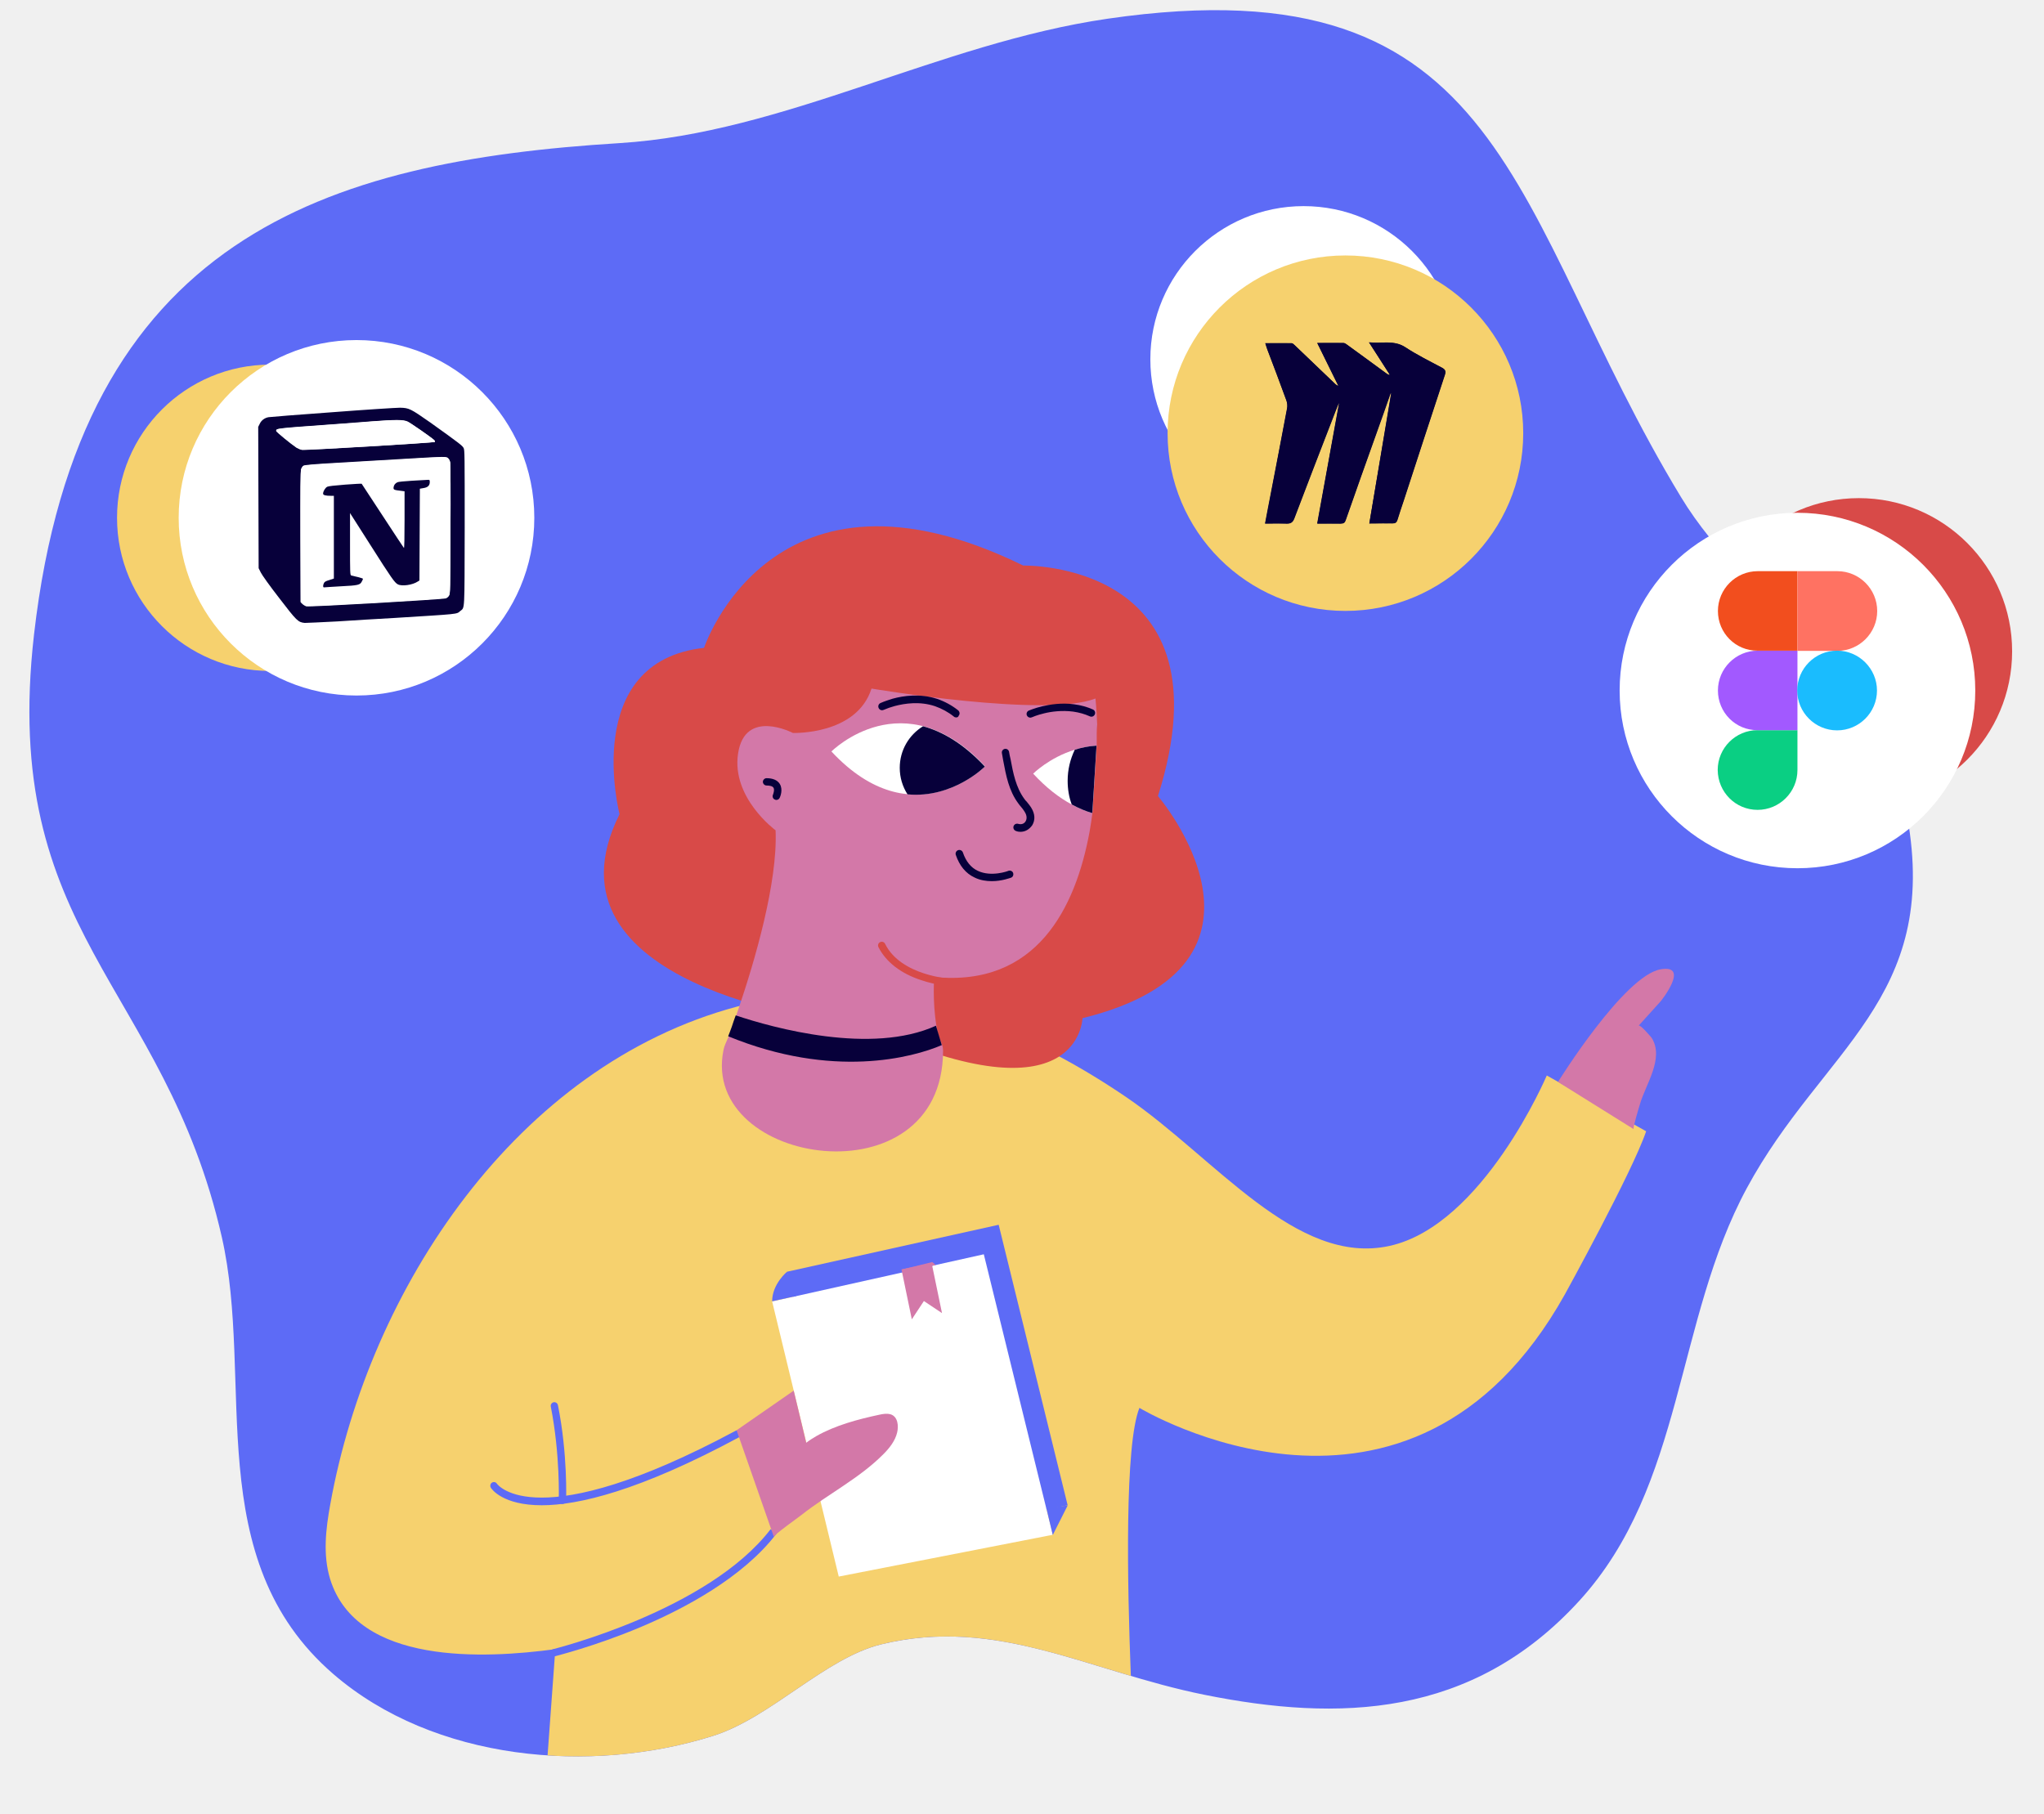
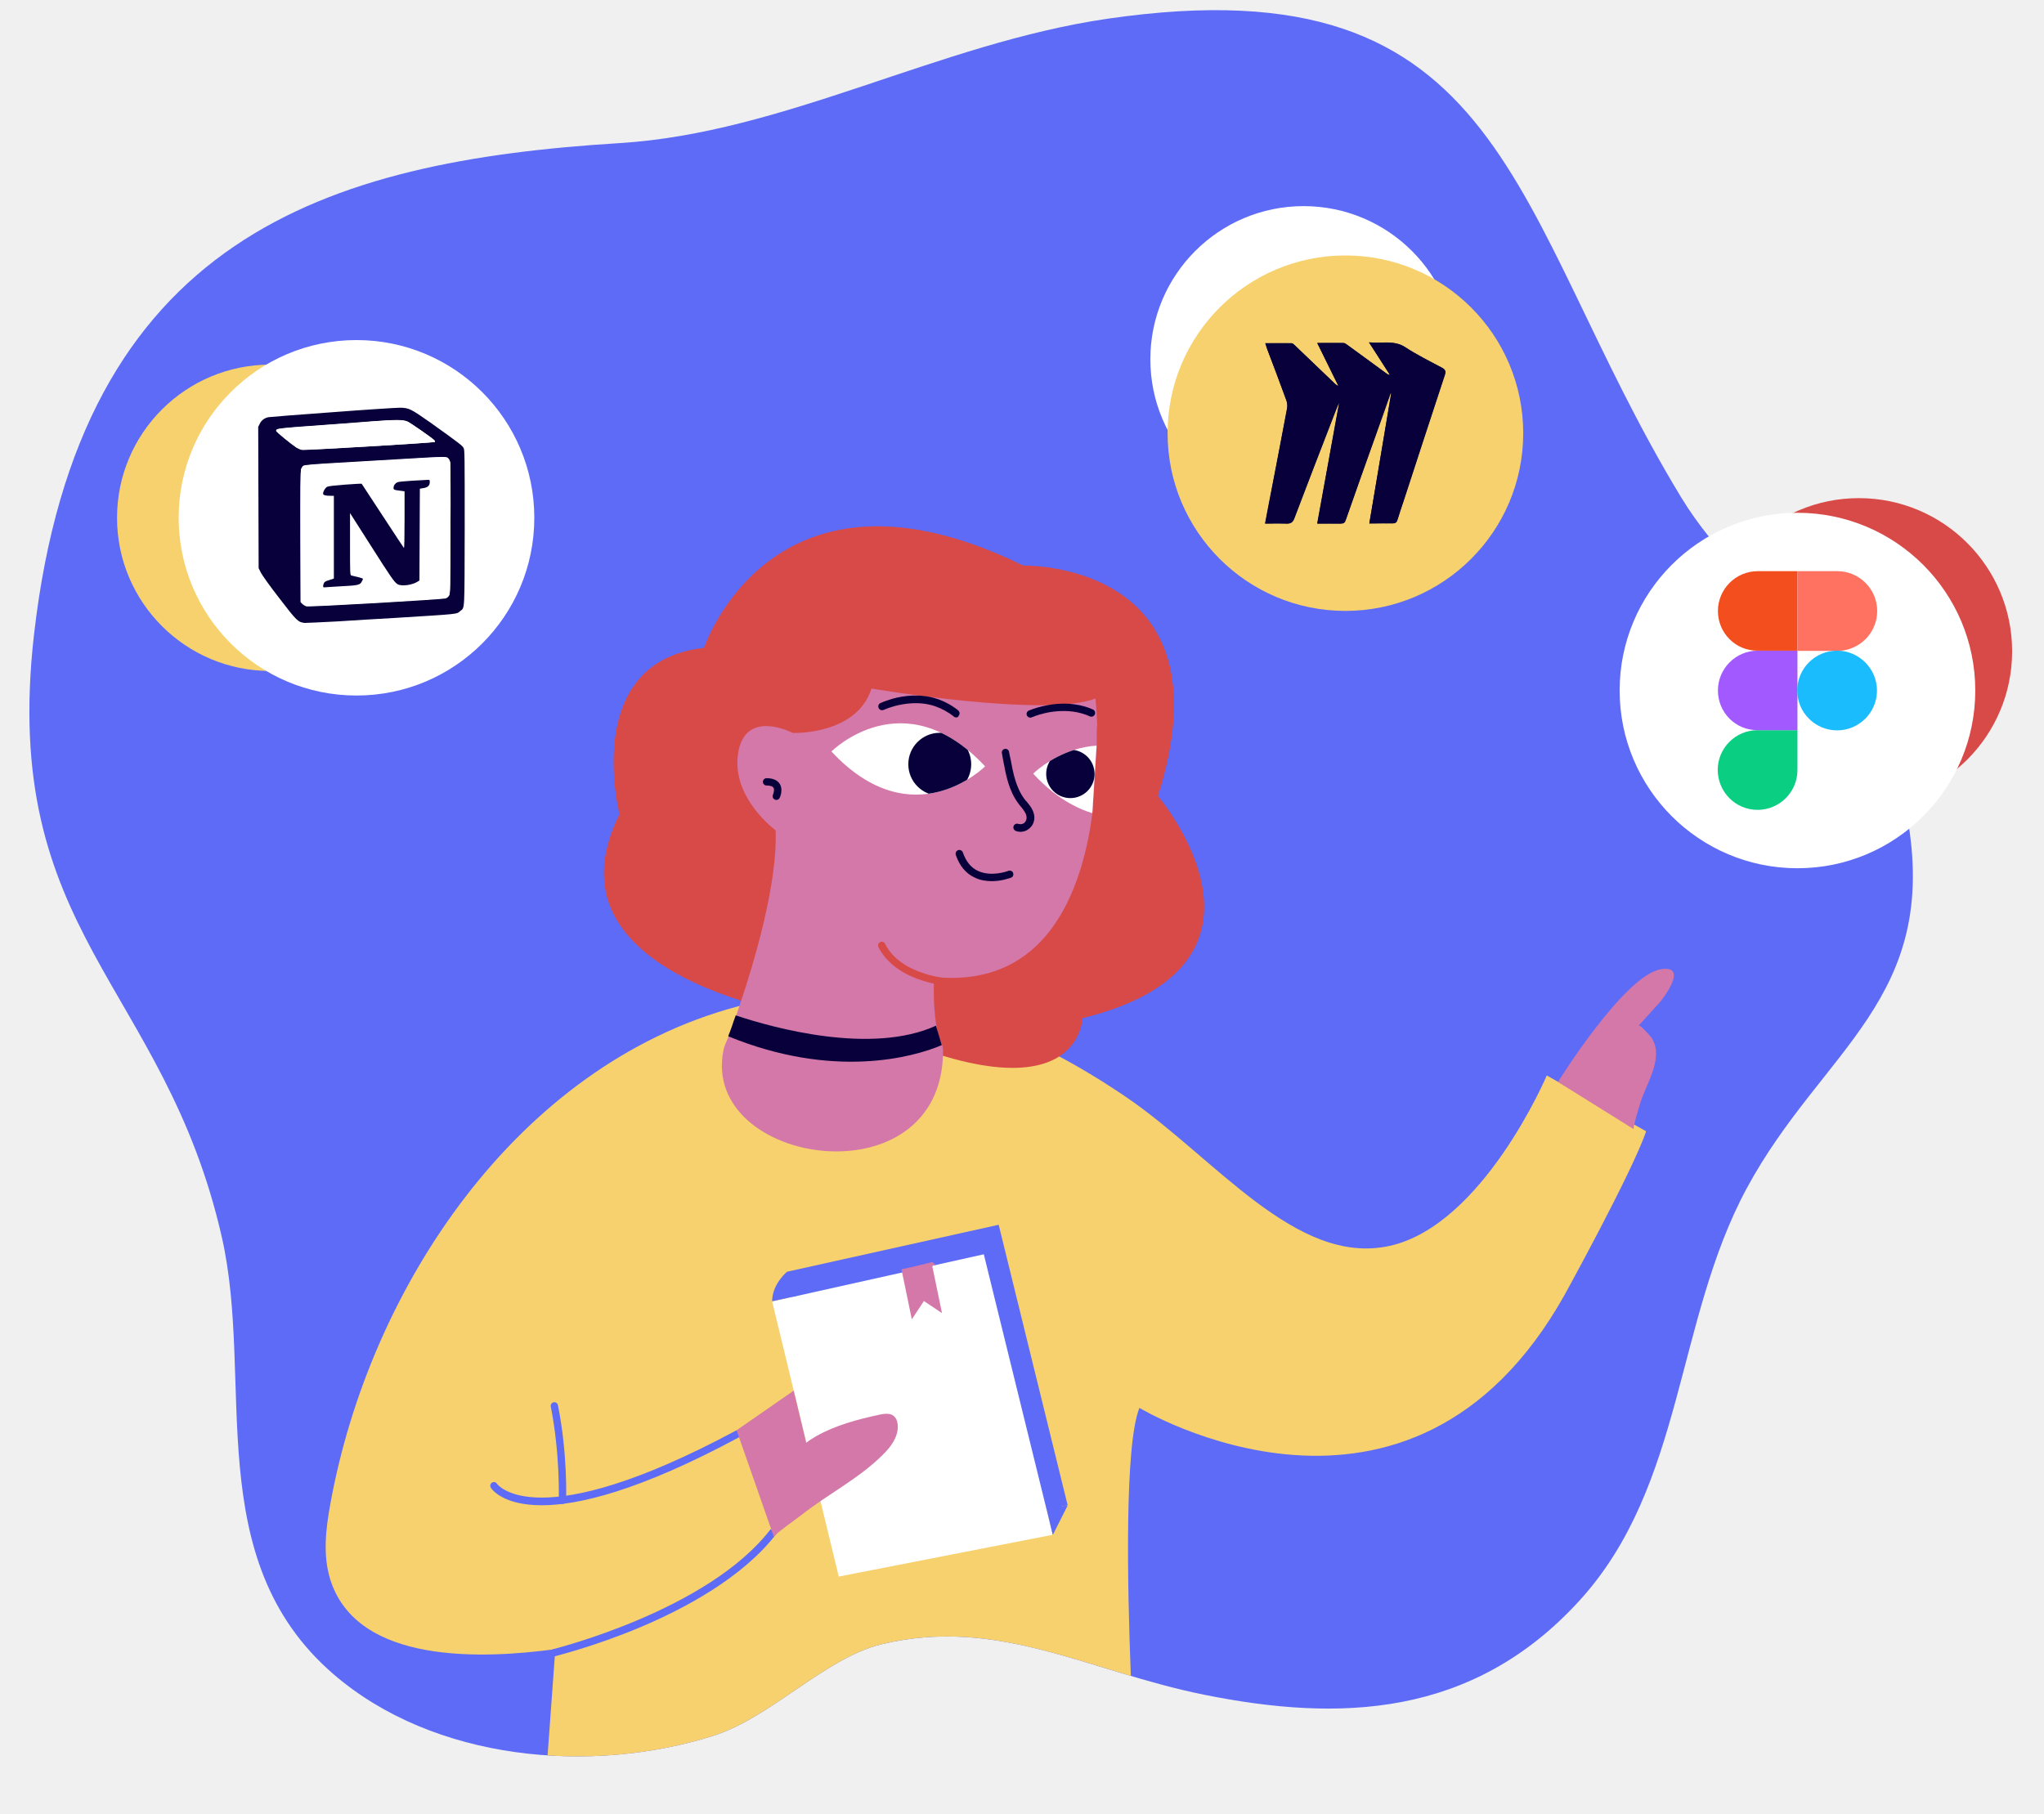
<svg xmlns="http://www.w3.org/2000/svg" width="818" height="726" viewBox="-10 0 840 750" fill="none">
  <g>
-     <path d="M1.55 262.312C-12.607 386.167 55.393 406.853 79.189 511.538C92.758 571.184 70.06 644.506 125.327 692.223C166.901 728.103 231.637 733.796 282.447 717.705C306.182 710.186 328.632 685.508 351.933 679.876C400.021 668.272 437.417 691.093 485.396 700.763C540.709 711.888 596.069 710.526 640.474 661.82C683.796 614.32 680.006 546.165 709.681 491.239C740.75 433.744 789.673 413.228 775.933 337.414C764.995 277.119 710.408 251.682 682.466 205.575C611.015 87.739 611.882 -16.544 445.339 7.748C375.667 17.913 311.705 54.984 243.581 59.177C122.449 66.681 20.333 97.997 1.55 262.312Z" fill="#5D6BF6" />
+     <path id="blob" d="M1.55 262.312C-12.607 386.167 55.393 406.853 79.189 511.538C92.758 571.184 70.06 644.506 125.327 692.223C166.901 728.103 231.637 733.796 282.447 717.705C306.182 710.186 328.632 685.508 351.933 679.876C400.021 668.272 437.417 691.093 485.396 700.763C540.709 711.888 596.069 710.526 640.474 661.82C683.796 614.32 680.006 546.165 709.681 491.239C740.75 433.744 789.673 413.228 775.933 337.414C764.995 277.119 710.408 251.682 682.466 205.575C611.015 87.739 611.882 -16.544 445.339 7.748C375.667 17.913 311.705 54.984 243.581 59.177C122.449 66.681 20.333 97.997 1.55 262.312Z" fill="#5D6BF6" />
    <path d="M292.272 416.188C357.32 398.818 416.844 428.925 453.289 453.777C489.823 478.719 523.327 523.702 562 515.15C600.66 506.602 626.941 444.734 626.959 444.692L668.038 467.762C662.338 484.588 634.475 535.137 634.444 535.192C570.497 649.687 458.658 582.203 458.546 582.136C452.42 597.447 453.492 654.653 455.001 692.966C420.422 682.708 389.427 670.828 351.933 679.876C328.632 685.508 306.182 710.186 282.447 717.705C261.124 724.458 237.348 727.373 213.86 725.831L217.065 681.9C188.015 685.82 134.996 688.67 123.946 652.861C120.917 642.885 122.165 632.196 124.036 621.952C140.076 532.877 201.025 440.594 292.272 416.188Z" fill="#F6D16E" />
    <path d="M631.594 447.364C631.594 447.364 658.95 403.272 674.098 400.778C686.306 398.729 674.098 413.961 674.098 413.961L664.92 424.116C665.544 423.403 670.088 428.837 670.355 429.193C675.613 437.655 667.771 448.433 665.454 456.628C665.187 457.519 662.425 466.516 662.87 466.872C662.87 466.872 631.594 447.364 631.594 447.364Z" fill="#D378A8" />
    <path d="M347.429 425.095C347.429 425.095 337.805 428.391 331.122 422.067C331.122 422.067 207.975 407.815 243.618 336.643C243.618 336.643 227.312 273.577 278.548 267.877C278.548 267.877 306.706 182.987 410.517 233.85C410.517 233.85 497.04 231.801 466.209 329.161C466.209 329.161 525.555 398.64 435.021 420.998C434.932 420.998 434.309 464.378 347.429 425.095Z" fill="#D84A48" />
    <path d="M440.903 307.782V308.317L439.21 335.396C439.21 335.663 439.12 335.93 439.12 336.197C438.764 338.691 438.408 341.275 437.962 343.769C432.17 375.391 416.042 408.171 373.715 403.984C373.715 403.984 372.913 413.693 374.607 424.115C374.785 425.184 374.963 426.164 375.23 427.233C375.587 428.925 376.478 430.529 377.012 432.221C377.28 432.934 377.369 433.735 377.369 434.537C377.191 497.335 276.945 482.103 286.568 434.27C286.925 432.399 287.548 431.33 288.707 428.569C289.152 427.5 289.598 426.253 290.222 424.56C290.756 423.135 291.291 421.621 291.826 419.929C292.182 419.038 292.449 418.058 292.806 417.078C299.489 397.392 309.023 365.058 308.132 343.323C308.132 343.323 289.776 329.873 292.627 311.523C295.479 292.728 315.261 303.061 315.261 303.061C315.261 303.061 341.637 304.041 347.785 284.712C347.785 284.712 420.051 296.915 440.368 288.809C440.368 288.809 440.813 292.907 441.081 299.498C440.813 301.903 440.903 304.665 440.903 307.782Z" fill="#D378A8" />
    <path d="M331.211 310.722C364.894 346.887 394.745 316.868 394.745 316.868C361.062 280.793 331.211 310.722 331.211 310.722Z" fill="white" />
-     <path id="pupil-left" d="M394.657 316.957C385.657 307.337 377.013 302.438 369.083 300.3C363.291 303.863 359.459 310.187 359.459 317.491C359.459 321.5 360.617 325.241 362.667 328.448C381.469 330.229 394.657 316.957 394.657 316.957Z" fill="#07003A" />
+     <g clip-path="url(#clip-eye-left)">
+       <g id="pupil-left">
+         <circle cx="376" cy="316" r="13" fill="#07003A" />
+       </g>
+     </g>
    <path d="M440.814 308.317L439.121 335.396C439.121 335.663 439.031 335.93 439.031 336.197C436.269 335.396 433.507 334.238 430.566 332.634C425.398 329.873 420.052 325.775 414.616 319.896C414.616 319.896 421.299 313.216 431.814 310.009C434.576 309.118 437.606 308.495 440.814 308.317Z" fill="white" />
-     <path id="pupil-right" d="M440.814 308.317L439.121 335.396C439.121 335.663 439.032 335.93 439.032 336.197C436.269 335.396 433.507 334.238 430.567 332.634C429.408 329.606 428.874 326.221 428.874 322.836C428.874 318.204 429.943 313.928 431.814 310.009C434.576 309.118 437.606 308.495 440.814 308.317Z" fill="#07003A" />
+     <g clip-path="url(#clip-eye-right)">
+       <g id="pupil-right">
+         <circle cx="430" cy="320" r="10" fill="#07003A" />
+       </g>
+     </g>
    <path d="M308.4 330.763C308.222 330.763 307.955 330.674 307.776 330.585C306.974 330.229 306.707 329.338 307.063 328.537C307.242 328.091 307.776 326.488 307.242 325.686C306.796 324.974 305.46 324.795 304.39 324.795C303.588 324.795 302.875 324.083 302.875 323.281C302.875 322.479 303.588 321.767 304.39 321.767C306.974 321.767 308.846 322.569 309.826 324.083C311.341 326.488 310.004 329.516 309.826 329.873C309.558 330.496 308.935 330.763 308.4 330.763Z" fill="#07003A" />
    <path d="M397.507 364.346C395.279 364.346 392.695 363.989 390.378 362.831C386.725 361.139 384.141 357.932 382.626 353.478C382.359 352.677 382.804 351.786 383.606 351.519C384.408 351.251 385.299 351.697 385.567 352.498C386.814 356.151 388.864 358.734 391.715 360.07C397.329 362.742 404.279 360.159 404.368 360.07C405.17 359.803 406.061 360.159 406.329 360.961C406.596 361.762 406.24 362.653 405.438 362.92C405.081 363.009 401.695 364.346 397.507 364.346Z" fill="#07003A" />
    <path d="M409.359 343.947C408.735 343.947 408.111 343.858 407.487 343.591C406.686 343.323 406.24 342.433 406.507 341.631C406.775 340.829 407.666 340.384 408.468 340.651C409.715 341.007 410.874 340.651 411.497 339.582C412.299 338.246 411.765 336.643 411.052 335.574C410.606 334.861 410.072 334.149 409.448 333.436C409.091 332.991 408.735 332.634 408.468 332.189C404.547 326.933 403.389 320.609 402.23 314.463C402.052 313.483 401.874 312.414 401.695 311.434C401.517 310.633 402.052 309.831 402.854 309.653C403.656 309.475 404.458 310.009 404.636 310.811C404.814 311.791 404.992 312.859 405.26 313.839C406.329 319.629 407.487 325.597 410.963 330.318C411.23 330.764 411.586 331.12 411.943 331.476C412.567 332.278 413.279 333.08 413.814 333.97C415.418 336.554 415.507 339.048 414.26 341.186C413.012 342.967 411.319 343.947 409.359 343.947Z" fill="#07003A" />
    <path d="M382.805 296.648C382.448 296.648 382.092 296.559 381.824 296.292C379.508 294.421 376.834 292.996 374.072 292.016C367.745 289.879 361.508 290.858 357.409 291.927C355.805 292.373 354.201 292.907 352.775 293.531C351.973 293.887 351.082 293.531 350.726 292.729C350.369 291.927 350.726 291.037 351.528 290.68C353.132 289.968 354.825 289.433 356.518 288.899C361.062 287.652 367.924 286.672 374.963 288.988C378.082 290.057 381.022 291.66 383.606 293.709C384.23 294.243 384.408 295.223 383.874 295.847C383.696 296.47 383.25 296.648 382.805 296.648Z" fill="#07003A" />
    <path d="M413.458 296.737C412.834 296.737 412.3 296.381 412.032 295.847C411.676 295.045 412.032 294.154 412.834 293.798C412.923 293.798 415.062 292.818 418.448 292.016C421.567 291.304 426.379 290.502 431.547 291.215C434.309 291.571 436.893 292.283 439.299 293.352C440.101 293.709 440.458 294.599 440.101 295.401C439.745 296.203 438.854 296.559 438.052 296.203C435.913 295.223 433.596 294.599 431.19 294.243C426.468 293.62 422.012 294.243 419.161 294.956C416.131 295.668 414.171 296.559 414.171 296.559C413.903 296.648 413.636 296.737 413.458 296.737Z" fill="#07003A" />
    <path d="M312.855 525.84L340.3 639.679L428.873 622.398L400.359 506.422L312.855 525.84Z" fill="#5D6BF6" />
    <path d="M374.428 424.116C347.785 436.23 307.33 425.096 291.647 419.84C291.024 421.533 290.489 423.047 290.044 424.472C289.42 426.164 288.974 427.412 288.529 428.48C331.746 446.207 364.805 437.299 376.834 432.133L374.428 424.116Z" fill="#07003A" />
    <path d="M306.707 538.132L334.241 651.882L422.725 634.601L394.211 518.625L306.707 538.132Z" fill="white" />
    <path d="M380.488 407.726C380.221 407.726 374.785 407.459 368.458 405.321C359.904 402.56 353.756 397.75 350.637 391.603C350.28 390.891 350.548 389.911 351.35 389.555C352.063 389.198 353.043 389.466 353.399 390.267C359.993 403.539 380.399 404.697 380.577 404.697C381.379 404.697 382.092 405.41 382.003 406.301C382.003 407.103 381.29 407.726 380.488 407.726Z" fill="#D84A48" />
    <path d="M216.53 684.929L215.817 681.989C216.441 681.811 280.242 666.045 306.083 632.285L308.489 634.156C294.588 652.327 270.351 665.154 252.44 672.725C233.015 680.92 216.708 684.84 216.53 684.929Z" fill="#5D6BF6" />
    <path d="M211.451 622.398C195.322 622.398 190.778 615.717 190.421 615.183C189.976 614.47 190.154 613.49 190.867 613.045C191.58 612.6 192.471 612.778 192.916 613.49C193.184 613.847 209.223 635.759 291.648 591.578C292.361 591.221 293.341 591.489 293.697 592.201C294.054 592.914 293.786 593.894 293.073 594.25C251.727 616.519 226.51 622.398 211.451 622.398Z" fill="#5D6BF6" />
    <path d="M324.974 593.804C332.815 589.351 342.172 586.856 350.904 584.986C352.508 584.63 354.112 584.362 355.716 584.808C358.746 585.788 359.013 589.707 358.389 592.29C357.587 595.764 355.181 598.793 352.686 601.287C342.795 611.263 329.786 617.766 318.825 626.406C317.756 627.297 307.152 634.779 307.42 635.492L292.004 591.399L315.617 575.009L320.786 596.566C322.033 595.586 323.459 594.695 324.974 593.804Z" fill="#D378A8" />
    <path d="M220.005 621.863C219.114 621.863 218.49 621.15 218.49 620.26C218.49 620.082 219.114 601.554 215.194 581.601C215.015 580.799 215.55 579.997 216.352 579.819C217.154 579.641 217.956 580.176 218.134 580.977C222.233 601.287 221.52 620.171 221.52 620.349C221.52 621.24 220.807 621.863 220.005 621.863Z" fill="#5D6BF6" />
    <path d="M360.617 524.86L372.914 521.832L374.34 523.079L360.617 525.84V524.86Z" fill="#D378A8" />
    <path d="M428.873 622.488L422.725 634.691L420.052 623.556L428.873 622.488Z" fill="#5D6BF6" />
    <path d="M312.855 525.839C312.855 525.839 306.707 530.917 306.707 538.043H306.796L316.598 535.905L312.855 525.839Z" fill="#5D6BF6" />
    <path d="M372.646 522.277L366.943 523.435L365.874 523.702L360.171 524.86L364.448 545.525L369.438 537.954L376.923 542.942L372.646 522.277Z" fill="#D378A8" />
-     <path d="M755.988 332.636C790.978 332.636 819.343 304.28 819.343 269.303C819.343 234.325 790.978 205.97 755.988 205.97C720.997 205.97 692.632 234.325 692.632 269.303C692.632 304.28 720.997 332.636 755.988 332.636Z" fill="#D84A48" />
-     <path d="M730.592 359.002C771.193 359.002 804.106 326.1 804.106 285.514C804.106 244.928 771.193 212.027 730.592 212.027C689.992 212.027 657.078 244.928 657.078 285.514C657.078 326.1 689.992 359.002 730.592 359.002Z" fill="white" />
-     <path d="M714.107 334.863C723.196 334.863 730.592 327.469 730.592 318.384V301.905H714.107C705.018 301.905 697.622 309.298 697.622 318.384C697.712 327.558 705.018 334.863 714.107 334.863Z" fill="#0ACF83" />
-     <path d="M697.712 285.515C697.712 276.429 705.108 269.036 714.197 269.036H730.593V301.905H714.107C705.018 301.994 697.712 294.601 697.712 285.515Z" fill="#A259FF" />
-     <path d="M697.711 252.646C697.711 243.56 705.107 236.167 714.196 236.167H730.592V269.036H714.107C705.018 269.125 697.711 261.732 697.711 252.646Z" fill="#F24E1E" />
-     <path d="M730.593 236.167H747.077C756.166 236.167 763.562 243.56 763.562 252.646C763.562 261.732 756.166 269.125 747.077 269.125H730.593V236.167Z" fill="#FF7262" />
-     <path d="M763.473 285.515C763.473 294.601 756.077 301.994 746.988 301.994C737.899 301.994 730.503 294.601 730.503 285.515C730.503 276.429 737.899 269.036 746.988 269.036C756.077 269.036 763.473 276.518 763.473 285.515Z" fill="#1ABCFE" />
-     <path d="M99.22 277.432C134.211 277.432 162.576 249.077 162.576 214.099C162.576 179.122 134.211 150.767 99.22 150.767C64.23 150.767 35.865 179.122 35.865 214.099C35.865 249.077 64.23 277.432 99.22 277.432Z" fill="#F6D16E" />
-     <path d="M134.863 287.587C175.463 287.587 208.376 254.686 208.376 214.1C208.376 173.514 175.463 140.612 134.863 140.612C94.262 140.612 61.349 173.514 61.349 214.1C61.349 254.686 94.262 287.587 134.863 287.587Z" fill="white" />
-     <path d="M179.15 185.239C179.596 186.13 179.596 188.089 179.596 218.197C179.506 253.649 179.685 251.066 177.724 252.669C176.209 254.005 177.546 253.827 150.457 255.52C144.131 255.876 133.527 256.499 126.933 256.945C120.339 257.301 114.28 257.568 113.478 257.568C110.715 257.301 110.181 256.767 102.874 247.236C99.131 242.425 95.745 237.704 95.3 236.725L94.409 234.943L94.32 205.726L94.231 176.509L94.854 175.262C95.478 173.837 96.904 172.768 98.508 172.501C99.042 172.412 110.894 171.432 124.794 170.452C138.695 169.383 151.348 168.582 152.863 168.582C156.606 168.671 157.14 168.938 165.427 174.728C177.635 183.457 178.615 184.259 179.15 185.239ZM173.714 219.088C173.804 204.568 173.714 192.098 173.625 191.385C173.536 190.672 173.18 189.871 172.823 189.514C172.021 188.713 172.021 188.713 155.269 189.693C148.23 190.138 135.933 190.851 128.002 191.296C116.686 191.919 113.389 192.276 112.943 192.543C112.587 192.721 112.141 193.434 111.963 193.968C111.696 194.681 111.696 203.054 111.696 221.938L111.785 248.839L112.498 249.551C112.854 249.908 113.656 250.353 114.101 250.531C115.26 250.888 170.685 247.681 171.843 247.236C172.289 247.057 172.823 246.612 173.091 246.167C173.625 245.543 173.625 244.029 173.714 219.088ZM167.21 182.745C167.388 182.567 167.299 182.299 166.942 181.943C165.695 180.785 157.14 174.817 155.982 174.283C154.2 173.481 151.259 173.481 141.458 174.193C136.913 174.55 129.517 175.084 125.062 175.441C101.448 177.133 101.716 177.133 101.716 178.113C101.716 178.469 107.686 183.368 110.181 185.061C110.804 185.417 111.785 185.862 112.498 185.951C113.923 186.219 166.853 183.012 167.21 182.745Z" fill="#07003A" />
-     <path d="M173.625 191.385C173.714 192.098 173.803 204.479 173.714 219.087C173.625 244.029 173.625 245.543 173.09 246.345C172.823 246.79 172.288 247.235 171.842 247.414C170.684 247.859 115.259 251.066 114.101 250.709C113.566 250.531 112.853 250.086 112.497 249.73L111.784 249.017L111.695 222.116C111.606 203.232 111.695 194.859 111.962 194.146C112.14 193.612 112.586 192.899 112.942 192.721C113.477 192.365 116.685 192.098 128.001 191.474C135.932 191.029 148.229 190.316 155.268 189.871C172.021 188.802 171.932 188.802 172.823 189.692C173.179 189.96 173.536 190.672 173.625 191.385ZM162.575 201.807C164.357 201.45 165.159 200.649 165.159 199.313C165.159 198.422 165.07 198.333 164.268 198.422C163.734 198.422 160.882 198.6 157.942 198.778C154.912 198.956 152.239 199.224 151.971 199.402C151.08 199.847 150.457 200.649 150.368 201.54C150.278 202.43 150.546 202.608 153.575 202.965L154.912 203.143V214.99C154.912 222.027 154.823 226.748 154.645 226.57C154.466 226.392 150.546 220.424 145.823 213.208C141.1 205.993 137.18 200.114 137.18 200.025C137.09 199.936 134.061 200.114 130.407 200.382C125.863 200.649 123.457 201.005 122.922 201.272C122.12 201.718 121.229 203.143 121.229 204.123C121.229 204.746 122.299 205.014 124.526 205.014H125.685V239.219L123.813 239.842C122.299 240.288 121.853 240.555 121.586 241.089C121.14 242.069 121.14 242.871 121.586 242.871C121.764 242.871 124.883 242.693 128.536 242.425C135.665 241.98 136.467 241.802 137.269 240.377C137.536 239.931 137.714 239.486 137.714 239.308C137.714 239.219 136.734 238.862 135.576 238.595C134.417 238.328 133.17 238.061 132.902 237.972C132.457 237.793 132.368 236.992 132.368 224.967V212.14L140.833 225.412C149.744 239.308 150.813 240.911 152.15 241.624C153.843 242.514 158.12 241.891 160.348 240.466L161.06 240.02L161.15 221.047L161.239 202.074L162.575 201.807Z" fill="white" />
-     <path d="M166.942 181.944C167.298 182.3 167.387 182.567 167.209 182.745C166.853 183.102 113.923 186.219 112.408 186.041C111.695 185.952 110.715 185.507 110.091 185.151C107.685 183.547 101.626 178.559 101.626 178.203C101.626 177.223 101.448 177.223 124.972 175.53C129.517 175.263 136.913 174.64 141.368 174.283C151.17 173.482 154.021 173.571 155.892 174.372C157.14 174.818 165.694 180.786 166.942 181.944Z" fill="white" />
-     <path d="M165.16 199.313C165.16 200.738 164.358 201.54 162.576 201.807L161.061 202.074L160.972 221.047L160.883 240.021L160.17 240.466C158.031 241.891 153.665 242.515 151.972 241.624C150.635 240.911 149.477 239.308 140.655 225.412L132.19 212.14V224.967C132.19 236.903 132.19 237.794 132.725 237.972C132.992 238.061 134.15 238.328 135.398 238.595C136.556 238.863 137.537 239.219 137.537 239.308C137.537 239.486 137.358 239.932 137.091 240.377C136.378 241.891 135.576 242.069 128.358 242.426C124.705 242.604 121.586 242.871 121.408 242.871C120.963 242.871 120.963 241.98 121.408 241.089C121.675 240.555 122.121 240.288 123.636 239.842L125.507 239.219V205.014H124.349C122.121 205.014 121.052 204.747 121.052 204.123C121.052 203.143 121.943 201.718 122.745 201.273C123.279 201.005 125.685 200.738 130.23 200.382C133.883 200.115 137.002 199.937 137.002 200.026C137.091 200.115 140.923 205.994 145.645 213.209C150.368 220.424 154.289 226.392 154.467 226.57C154.645 226.748 154.734 222.027 154.734 214.99V203.143L153.398 202.965C150.368 202.609 150.101 202.52 150.19 201.54C150.279 200.649 150.814 199.847 151.794 199.402C152.061 199.224 154.734 198.957 157.764 198.779C160.705 198.6 163.645 198.422 164.091 198.422C165.071 198.333 165.16 198.422 165.16 199.313Z" fill="#07003A" />
-     <path d="M526.418 211.893C561.408 211.893 589.774 183.538 589.774 148.561C589.774 113.583 561.408 85.228 526.418 85.228C491.428 85.228 463.062 113.583 463.062 148.561C463.062 183.538 491.428 211.893 526.418 211.893Z" fill="white" />
-     <path d="M543.704 252.601C584.305 252.601 617.218 219.699 617.218 179.113C617.218 138.527 584.305 105.626 543.704 105.626C503.103 105.626 470.19 138.527 470.19 179.113C470.19 219.699 503.103 252.601 543.704 252.601Z" fill="#F6D16E" />
-     <path d="M553.596 216.435C557.071 216.435 560.19 216.346 563.219 216.435C564.378 216.435 564.912 216.078 565.269 214.92C566.071 212.248 566.962 209.665 567.853 206.993C573.467 189.623 579.17 172.342 584.872 154.972C585.318 153.547 585.051 152.835 583.714 152.122C578.635 149.361 573.378 146.777 568.566 143.66C563.843 140.542 558.942 142.235 553.507 141.611C556.625 146.421 559.388 150.786 562.15 155.062C561.615 155.062 561.259 154.794 560.902 154.616C555.467 150.608 550.031 146.688 544.685 142.769C544.15 142.413 543.526 141.878 542.992 141.878C539.517 141.789 536.041 141.878 532.121 141.878C535.15 148.025 538.002 153.814 540.853 159.604C540.319 159.426 539.962 159.159 539.606 158.892C533.992 153.547 528.467 148.203 522.854 142.858C522.497 142.502 521.962 141.967 521.517 141.967C517.953 141.878 514.477 141.967 510.646 141.967C511.002 143.036 511.18 143.749 511.448 144.462C514.121 151.498 516.794 158.535 519.378 165.662C519.735 166.641 519.913 167.888 519.646 168.957C517.418 180.626 515.19 192.295 512.963 203.964C512.161 208.062 511.448 212.159 510.557 216.524C513.586 216.524 516.438 216.435 519.289 216.524C521.16 216.613 522.052 215.989 522.675 214.208C527.844 200.49 533.19 186.772 538.447 173.144C539.249 171.006 540.051 168.957 540.942 166.82C541.031 166.82 541.031 166.909 541.121 166.909C538.091 183.299 535.15 199.778 532.121 216.524C535.596 216.524 538.715 216.524 541.833 216.524C542.992 216.524 543.526 216.167 543.883 215.01C548.071 202.984 552.348 190.959 556.625 179.023C558.586 173.589 560.546 168.067 562.417 162.633C562.506 162.633 562.596 162.722 562.685 162.722C559.655 180.448 556.714 198.263 553.596 216.435Z" fill="#07003A" />
-     <path d="M553.595 216.436C556.625 198.265 559.655 180.45 562.595 162.634C562.506 162.634 562.417 162.545 562.328 162.545C560.368 167.979 558.407 173.502 556.536 178.935C552.259 190.96 547.982 202.897 543.794 214.922C543.437 215.991 542.902 216.436 541.744 216.436C538.625 216.347 535.507 216.436 532.031 216.436C535.061 199.69 538.091 183.3 541.031 166.821C540.942 166.821 540.942 166.732 540.853 166.732C540.051 168.87 539.16 170.918 538.358 173.056C533.101 186.774 527.754 200.403 522.586 214.12C521.873 215.902 521.071 216.525 519.2 216.436C516.348 216.258 513.586 216.436 510.467 216.436C511.269 212.071 512.071 207.974 512.873 203.876C515.101 192.208 517.418 180.539 519.556 168.87C519.734 167.801 519.645 166.554 519.289 165.574C516.705 158.448 514.032 151.411 511.358 144.374C511.091 143.661 510.913 142.949 510.556 141.88C514.299 141.88 517.863 141.88 521.428 141.88C521.873 141.88 522.319 142.414 522.764 142.77C528.378 148.115 533.903 153.46 539.516 158.804C539.873 159.16 540.229 159.428 540.764 159.517C537.912 153.727 535.061 147.937 532.031 141.791C535.952 141.791 539.427 141.791 542.902 141.791C543.526 141.791 544.061 142.325 544.596 142.681C550.031 146.601 555.467 150.609 560.813 154.528C561.17 154.796 561.526 154.974 562.061 154.974C559.298 150.609 556.536 146.334 553.417 141.523C558.764 142.147 563.754 140.455 568.476 143.572C573.288 146.779 578.546 149.362 583.625 152.034C584.961 152.747 585.229 153.46 584.783 154.885C579.08 172.165 573.466 189.535 567.764 206.905C566.872 209.577 565.981 212.161 565.179 214.833C564.823 215.991 564.288 216.347 563.13 216.347C560.189 216.347 557.16 216.436 553.595 216.436Z" fill="#07003A" />
+     <g id="balloon-figma">
+       <path d="M755.988 332.636C790.978 332.636 819.343 304.28 819.343 269.303C819.343 234.325 790.978 205.97 755.988 205.97C720.997 205.97 692.632 234.325 692.632 269.303C692.632 304.28 720.997 332.636 755.988 332.636Z" fill="#D84A48" />
+       <path d="M730.592 359.002C771.193 359.002 804.106 326.1 804.106 285.514C804.106 244.928 771.193 212.027 730.592 212.027C689.992 212.027 657.078 244.928 657.078 285.514C657.078 326.1 689.992 359.002 730.592 359.002Z" fill="white" />
+       <path d="M714.107 334.863C723.196 334.863 730.592 327.469 730.592 318.384V301.905H714.107C705.018 301.905 697.622 309.298 697.622 318.384C697.712 327.558 705.018 334.863 714.107 334.863Z" fill="#0ACF83" />
+       <path d="M697.712 285.515C697.712 276.429 705.108 269.036 714.197 269.036H730.593V301.905H714.107C705.018 301.994 697.712 294.601 697.712 285.515Z" fill="#A259FF" />
+       <path d="M697.711 252.646C697.711 243.56 705.107 236.167 714.196 236.167H730.592V269.036H714.107C705.018 269.125 697.711 261.732 697.711 252.646Z" fill="#F24E1E" />
+       <path d="M730.593 236.167H747.077C756.166 236.167 763.562 243.56 763.562 252.646C763.562 261.732 756.166 269.125 747.077 269.125H730.593V236.167Z" fill="#FF7262" />
+       <path d="M763.473 285.515C763.473 294.601 756.077 301.994 746.988 301.994C737.899 301.994 730.503 294.601 730.503 285.515C730.503 276.429 737.899 269.036 746.988 269.036C756.077 269.036 763.473 276.518 763.473 285.515Z" fill="#1ABCFE" />
+     </g>
+     <g id="balloon-notion">
+       <path d="M99.22 277.432C134.211 277.432 162.576 249.077 162.576 214.099C162.576 179.122 134.211 150.767 99.22 150.767C64.23 150.767 35.865 179.122 35.865 214.099C35.865 249.077 64.23 277.432 99.22 277.432Z" fill="#F6D16E" />
+       <path d="M134.863 287.587C175.463 287.587 208.376 254.686 208.376 214.1C208.376 173.514 175.463 140.612 134.863 140.612C94.262 140.612 61.349 173.514 61.349 214.1C61.349 254.686 94.262 287.587 134.863 287.587Z" fill="white" />
+       <path d="M179.15 185.239C179.596 186.13 179.596 188.089 179.596 218.197C179.506 253.649 179.685 251.066 177.724 252.669C176.209 254.005 177.546 253.827 150.457 255.52C144.131 255.876 133.527 256.499 126.933 256.945C120.339 257.301 114.28 257.568 113.478 257.568C110.715 257.301 110.181 256.767 102.874 247.236C99.131 242.425 95.745 237.704 95.3 236.725L94.409 234.943L94.32 205.726L94.231 176.509L94.854 175.262C95.478 173.837 96.904 172.768 98.508 172.501C99.042 172.412 110.894 171.432 124.794 170.452C138.695 169.383 151.348 168.582 152.863 168.582C156.606 168.671 157.14 168.938 165.427 174.728C177.635 183.457 178.615 184.259 179.15 185.239ZM173.714 219.088C173.804 204.568 173.714 192.098 173.625 191.385C173.536 190.672 173.18 189.871 172.823 189.514C172.021 188.713 172.021 188.713 155.269 189.693C148.23 190.138 135.933 190.851 128.002 191.296C116.686 191.919 113.389 192.276 112.943 192.543C112.587 192.721 112.141 193.434 111.963 193.968C111.696 194.681 111.696 203.054 111.696 221.938L111.785 248.839L112.498 249.551C112.854 249.908 113.656 250.353 114.101 250.531C115.26 250.888 170.685 247.681 171.843 247.236C172.289 247.057 172.823 246.612 173.091 246.167C173.625 245.543 173.625 244.029 173.714 219.088ZM167.21 182.745C167.388 182.567 167.299 182.299 166.942 181.943C165.695 180.785 157.14 174.817 155.982 174.283C154.2 173.481 151.259 173.481 141.458 174.193C136.913 174.55 129.517 175.084 125.062 175.441C101.448 177.133 101.716 177.133 101.716 178.113C101.716 178.469 107.686 183.368 110.181 185.061C110.804 185.417 111.785 185.862 112.498 185.951C113.923 186.219 166.853 183.012 167.21 182.745Z" fill="#07003A" />
+       <path d="M173.625 191.385C173.714 192.098 173.803 204.479 173.714 219.087C173.625 244.029 173.625 245.543 173.09 246.345C172.823 246.79 172.288 247.235 171.842 247.414C170.684 247.859 115.259 251.066 114.101 250.709C113.566 250.531 112.853 250.086 112.497 249.73L111.784 249.017L111.695 222.116C111.606 203.232 111.695 194.859 111.962 194.146C112.14 193.612 112.586 192.899 112.942 192.721C113.477 192.365 116.685 192.098 128.001 191.474C135.932 191.029 148.229 190.316 155.268 189.871C172.021 188.802 171.932 188.802 172.823 189.692C173.179 189.96 173.536 190.672 173.625 191.385ZM162.575 201.807C164.357 201.45 165.159 200.649 165.159 199.313C165.159 198.422 165.07 198.333 164.268 198.422C163.734 198.422 160.882 198.6 157.942 198.778C154.912 198.956 152.239 199.224 151.971 199.402C151.08 199.847 150.457 200.649 150.368 201.54C150.278 202.43 150.546 202.608 153.575 202.965L154.912 203.143V214.99C154.912 222.027 154.823 226.748 154.645 226.57C154.466 226.392 150.546 220.424 145.823 213.208C141.1 205.993 137.18 200.114 137.18 200.025C137.09 199.936 134.061 200.114 130.407 200.382C125.863 200.649 123.457 201.005 122.922 201.272C122.12 201.718 121.229 203.143 121.229 204.123C121.229 204.746 122.299 205.014 124.526 205.014H125.685V239.219L123.813 239.842C122.299 240.288 121.853 240.555 121.586 241.089C121.14 242.069 121.14 242.871 121.586 242.871C121.764 242.871 124.883 242.693 128.536 242.425C135.665 241.98 136.467 241.802 137.269 240.377C137.536 239.931 137.714 239.486 137.714 239.308C137.714 239.219 136.734 238.862 135.576 238.595C134.417 238.328 133.17 238.061 132.902 237.972C132.457 237.793 132.368 236.992 132.368 224.967V212.14L140.833 225.412C149.744 239.308 150.813 240.911 152.15 241.624C153.843 242.514 158.12 241.891 160.348 240.466L161.06 240.02L161.15 221.047L161.239 202.074L162.575 201.807Z" fill="white" />
+       <path d="M166.942 181.944C167.298 182.3 167.387 182.567 167.209 182.745C166.853 183.102 113.923 186.219 112.408 186.041C111.695 185.952 110.715 185.507 110.091 185.151C107.685 183.547 101.626 178.559 101.626 178.203C101.626 177.223 101.448 177.223 124.972 175.53C129.517 175.263 136.913 174.64 141.368 174.283C151.17 173.482 154.021 173.571 155.892 174.372C157.14 174.818 165.694 180.786 166.942 181.944Z" fill="white" />
+       <path d="M165.16 199.313C165.16 200.738 164.358 201.54 162.576 201.807L161.061 202.074L160.972 221.047L160.883 240.021L160.17 240.466C158.031 241.891 153.665 242.515 151.972 241.624C150.635 240.911 149.477 239.308 140.655 225.412L132.19 212.14V224.967C132.19 236.903 132.19 237.794 132.725 237.972C132.992 238.061 134.15 238.328 135.398 238.595C136.556 238.863 137.537 239.219 137.537 239.308C137.537 239.486 137.358 239.932 137.091 240.377C136.378 241.891 135.576 242.069 128.358 242.426C124.705 242.604 121.586 242.871 121.408 242.871C120.963 242.871 120.963 241.98 121.408 241.089C121.675 240.555 122.121 240.288 123.636 239.842L125.507 239.219V205.014H124.349C122.121 205.014 121.052 204.747 121.052 204.123C121.052 203.143 121.943 201.718 122.745 201.273C123.279 201.005 125.685 200.738 130.23 200.382C133.883 200.115 137.002 199.937 137.002 200.026C137.091 200.115 140.923 205.994 145.645 213.209C150.368 220.424 154.289 226.392 154.467 226.57C154.645 226.748 154.734 222.027 154.734 214.99V203.143L153.398 202.965C150.368 202.609 150.101 202.52 150.19 201.54C150.279 200.649 150.814 199.847 151.794 199.402C152.061 199.224 154.734 198.957 157.764 198.779C160.705 198.6 163.645 198.422 164.091 198.422C165.071 198.333 165.16 198.422 165.16 199.313Z" fill="#07003A" />
+     </g>
+     <g id="balloon-miro">
+       <path d="M526.418 211.893C561.408 211.893 589.774 183.538 589.774 148.561C589.774 113.583 561.408 85.228 526.418 85.228C491.428 85.228 463.062 113.583 463.062 148.561C463.062 183.538 491.428 211.893 526.418 211.893Z" fill="white" />
+       <path d="M543.704 252.601C584.305 252.601 617.218 219.699 617.218 179.113C617.218 138.527 584.305 105.626 543.704 105.626C503.103 105.626 470.19 138.527 470.19 179.113C470.19 219.699 503.103 252.601 543.704 252.601Z" fill="#F6D16E" />
+       <path d="M553.596 216.435C557.071 216.435 560.19 216.346 563.219 216.435C564.378 216.435 564.912 216.078 565.269 214.92C566.071 212.248 566.962 209.665 567.853 206.993C573.467 189.623 579.17 172.342 584.872 154.972C585.318 153.547 585.051 152.835 583.714 152.122C578.635 149.361 573.378 146.777 568.566 143.66C563.843 140.542 558.942 142.235 553.507 141.611C556.625 146.421 559.388 150.786 562.15 155.062C561.615 155.062 561.259 154.794 560.902 154.616C555.467 150.608 550.031 146.688 544.685 142.769C544.15 142.413 543.526 141.878 542.992 141.878C539.517 141.789 536.041 141.878 532.121 141.878C535.15 148.025 538.002 153.814 540.853 159.604C540.319 159.426 539.962 159.159 539.606 158.892C533.992 153.547 528.467 148.203 522.854 142.858C522.497 142.502 521.962 141.967 521.517 141.967C517.953 141.878 514.477 141.967 510.646 141.967C511.002 143.036 511.18 143.749 511.448 144.462C514.121 151.498 516.794 158.535 519.378 165.662C519.735 166.641 519.913 167.888 519.646 168.957C517.418 180.626 515.19 192.295 512.963 203.964C512.161 208.062 511.448 212.159 510.557 216.524C513.586 216.524 516.438 216.435 519.289 216.524C521.16 216.613 522.052 215.989 522.675 214.208C527.844 200.49 533.19 186.772 538.447 173.144C539.249 171.006 540.051 168.957 540.942 166.82C541.031 166.82 541.031 166.909 541.121 166.909C538.091 183.299 535.15 199.778 532.121 216.524C535.596 216.524 538.715 216.524 541.833 216.524C542.992 216.524 543.526 216.167 543.883 215.01C548.071 202.984 552.348 190.959 556.625 179.023C558.586 173.589 560.546 168.067 562.417 162.633C562.506 162.633 562.596 162.722 562.685 162.722C559.655 180.448 556.714 198.263 553.596 216.435Z" fill="#07003A" />
+       <path d="M553.595 216.436C556.625 198.265 559.655 180.45 562.595 162.634C562.506 162.634 562.417 162.545 562.328 162.545C560.368 167.979 558.407 173.502 556.536 178.935C552.259 190.96 547.982 202.897 543.794 214.922C543.437 215.991 542.902 216.436 541.744 216.436C538.625 216.347 535.507 216.436 532.031 216.436C535.061 199.69 538.091 183.3 541.031 166.821C540.942 166.821 540.942 166.732 540.853 166.732C540.051 168.87 539.16 170.918 538.358 173.056C533.101 186.774 527.754 200.403 522.586 214.12C521.873 215.902 521.071 216.525 519.2 216.436C516.348 216.258 513.586 216.436 510.467 216.436C511.269 212.071 512.071 207.974 512.873 203.876C515.101 192.208 517.418 180.539 519.556 168.87C519.734 167.801 519.645 166.554 519.289 165.574C516.705 158.448 514.032 151.411 511.358 144.374C511.091 143.661 510.913 142.949 510.556 141.88C514.299 141.88 517.863 141.88 521.428 141.88C521.873 141.88 522.319 142.414 522.764 142.77C528.378 148.115 533.903 153.46 539.516 158.804C539.873 159.16 540.229 159.428 540.764 159.517C537.912 153.727 535.061 147.937 532.031 141.791C535.952 141.791 539.427 141.791 542.902 141.791C543.526 141.791 544.061 142.325 544.596 142.681C550.031 146.601 555.467 150.609 560.813 154.528C561.17 154.796 561.526 154.974 562.061 154.974C559.298 150.609 556.536 146.334 553.417 141.523C558.764 142.147 563.754 140.455 568.476 143.572C573.288 146.779 578.546 149.362 583.625 152.034C584.961 152.747 585.229 153.46 584.783 154.885C579.08 172.165 573.466 189.535 567.764 206.905C566.872 209.577 565.981 212.161 565.179 214.833C564.823 215.991 564.288 216.347 563.13 216.347C560.189 216.347 557.16 216.436 553.595 216.436Z" fill="#07003A" />
+     </g>
  </g>
  <defs>
-     <clipPath id="clip0_1258_152">
-       <rect width="818" height="726" fill="white" />
+     <clipPath id="clip-eye-left">
+       <path d="M331.211 310.722C364.894 346.887 394.745 316.868 394.745 316.868C361.062 280.793 331.211 310.722 331.211 310.722Z" />
+     </clipPath>
+     <clipPath id="clip-eye-right">
+       <path d="M440.814 308.317L439.121 335.396C439.121 335.663 439.031 335.93 439.031 336.197C436.269 335.396 433.507 334.238 430.566 332.634C425.398 329.873 420.052 325.775 414.616 319.896C414.616 319.896 421.299 313.216 431.814 310.009C434.576 309.118 437.606 308.495 440.814 308.317Z" />
    </clipPath>
  </defs>
</svg>
